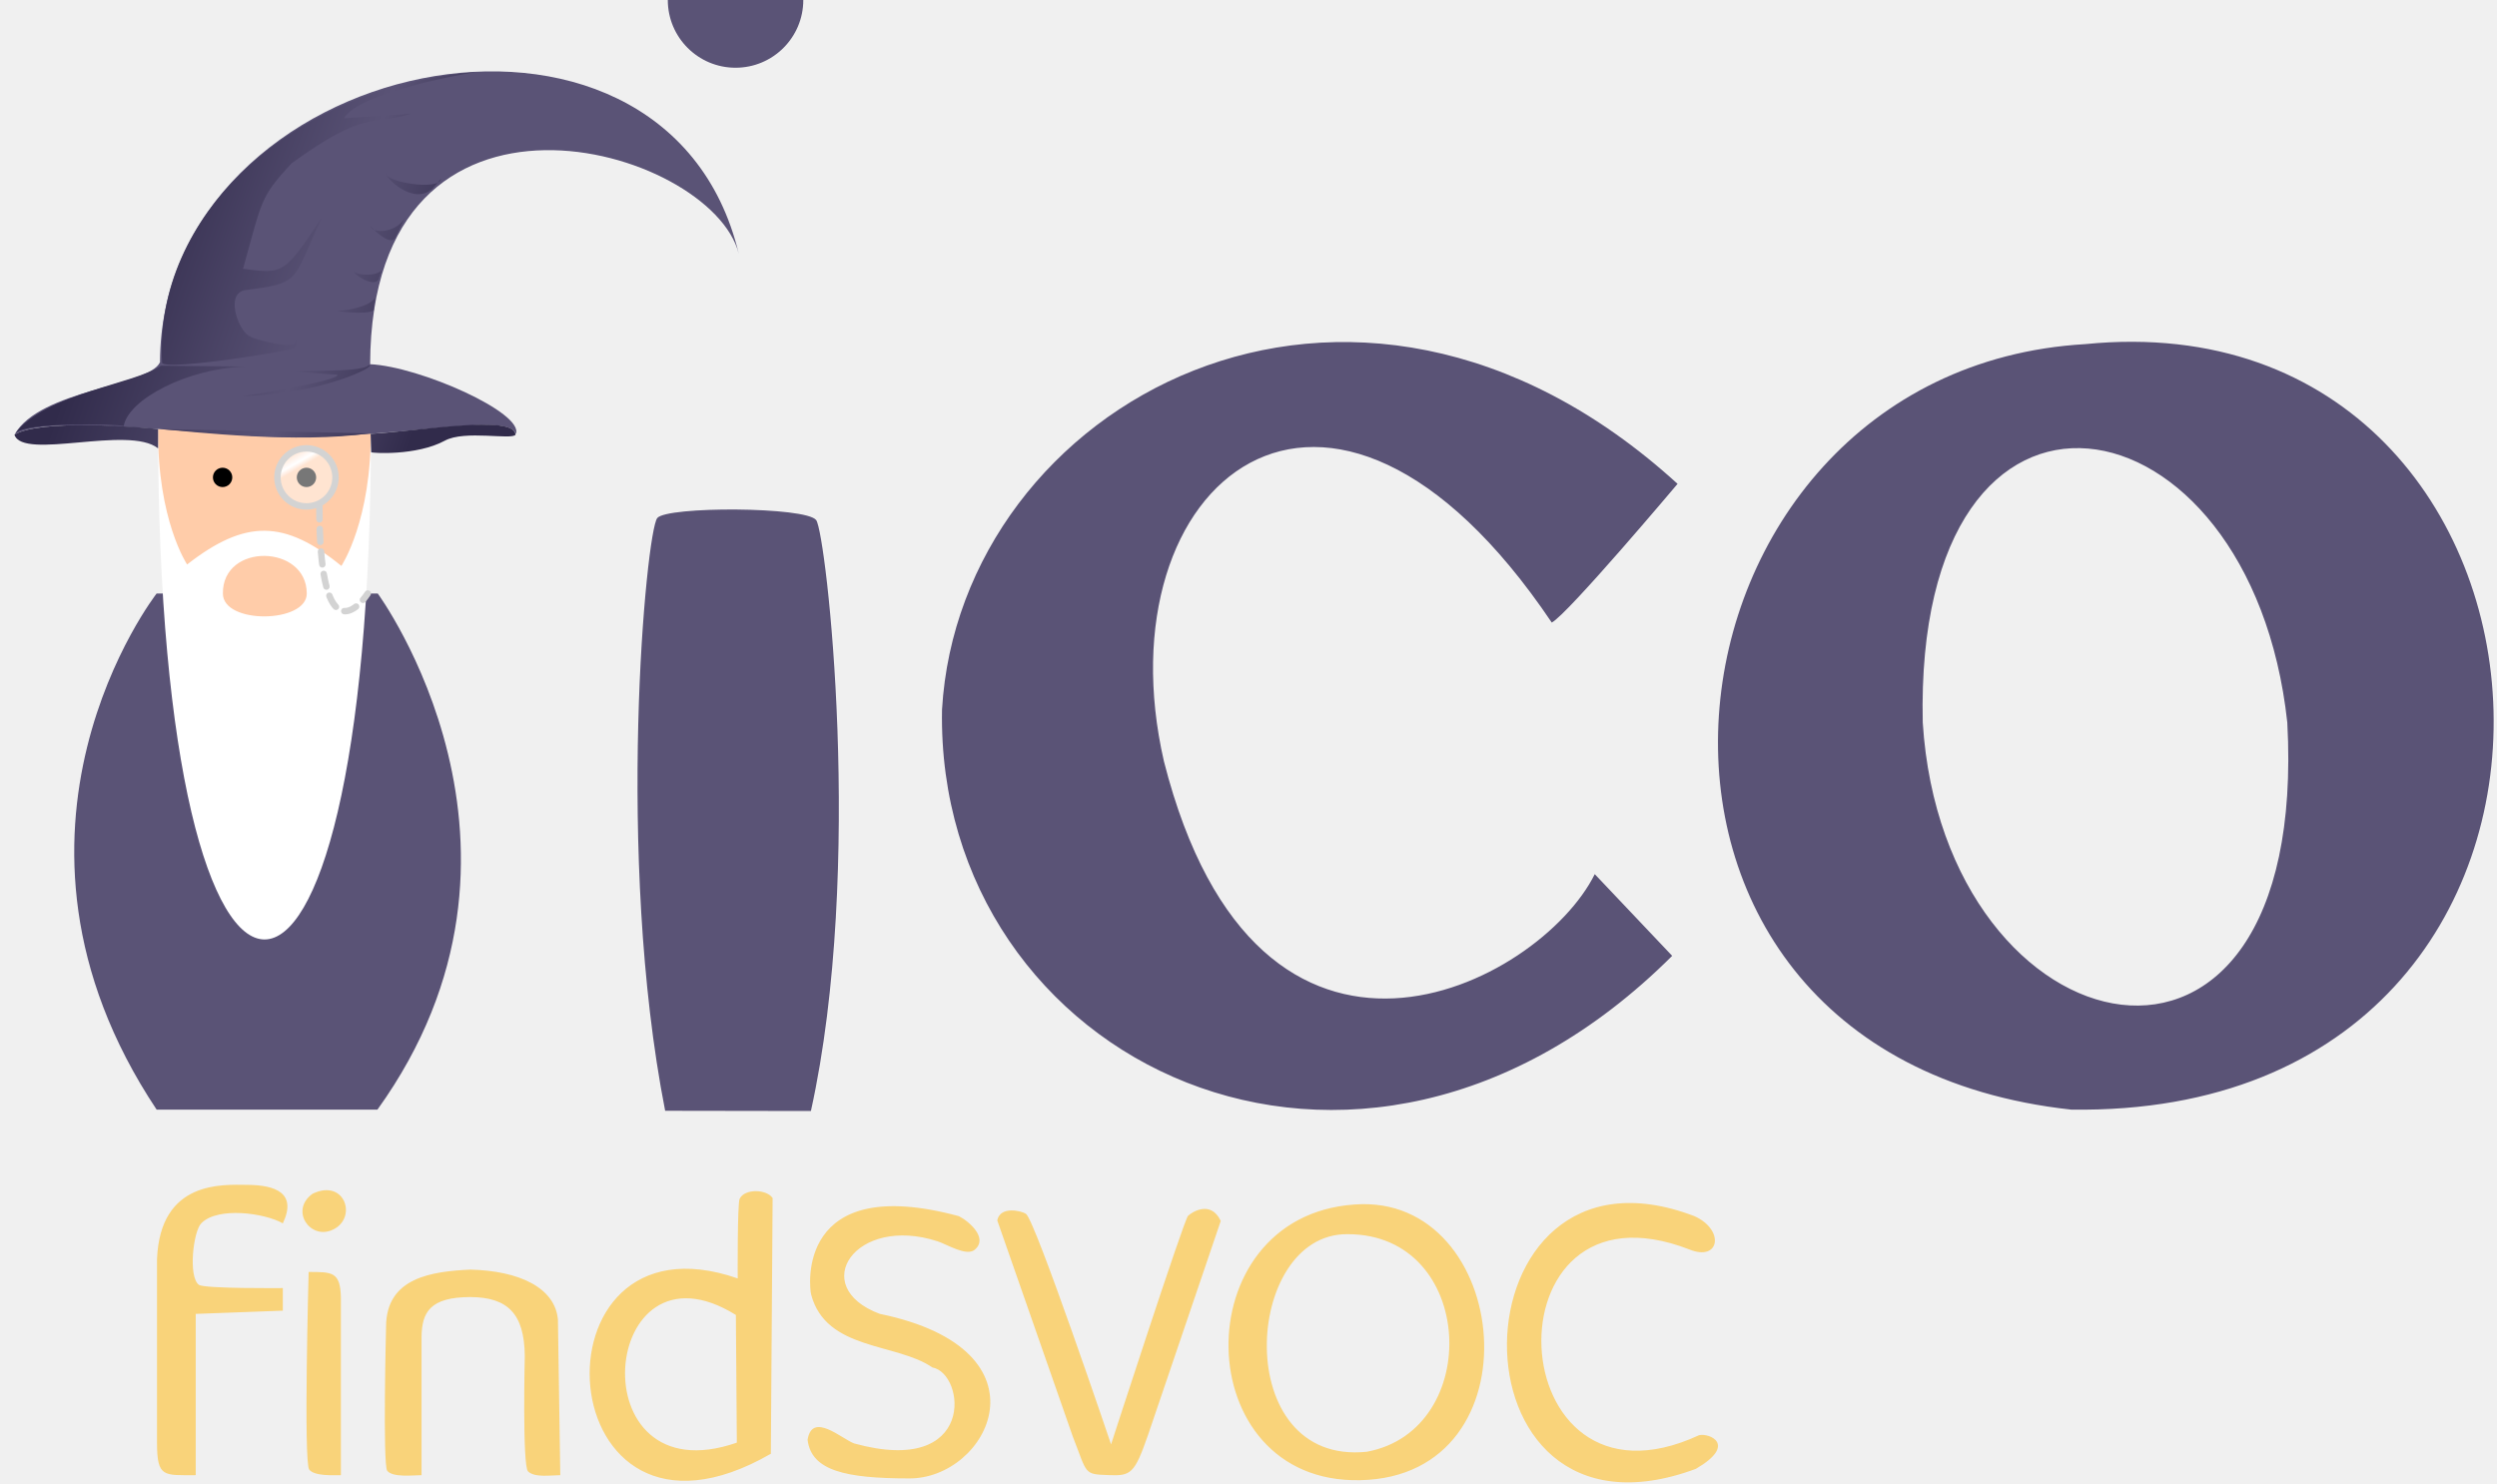
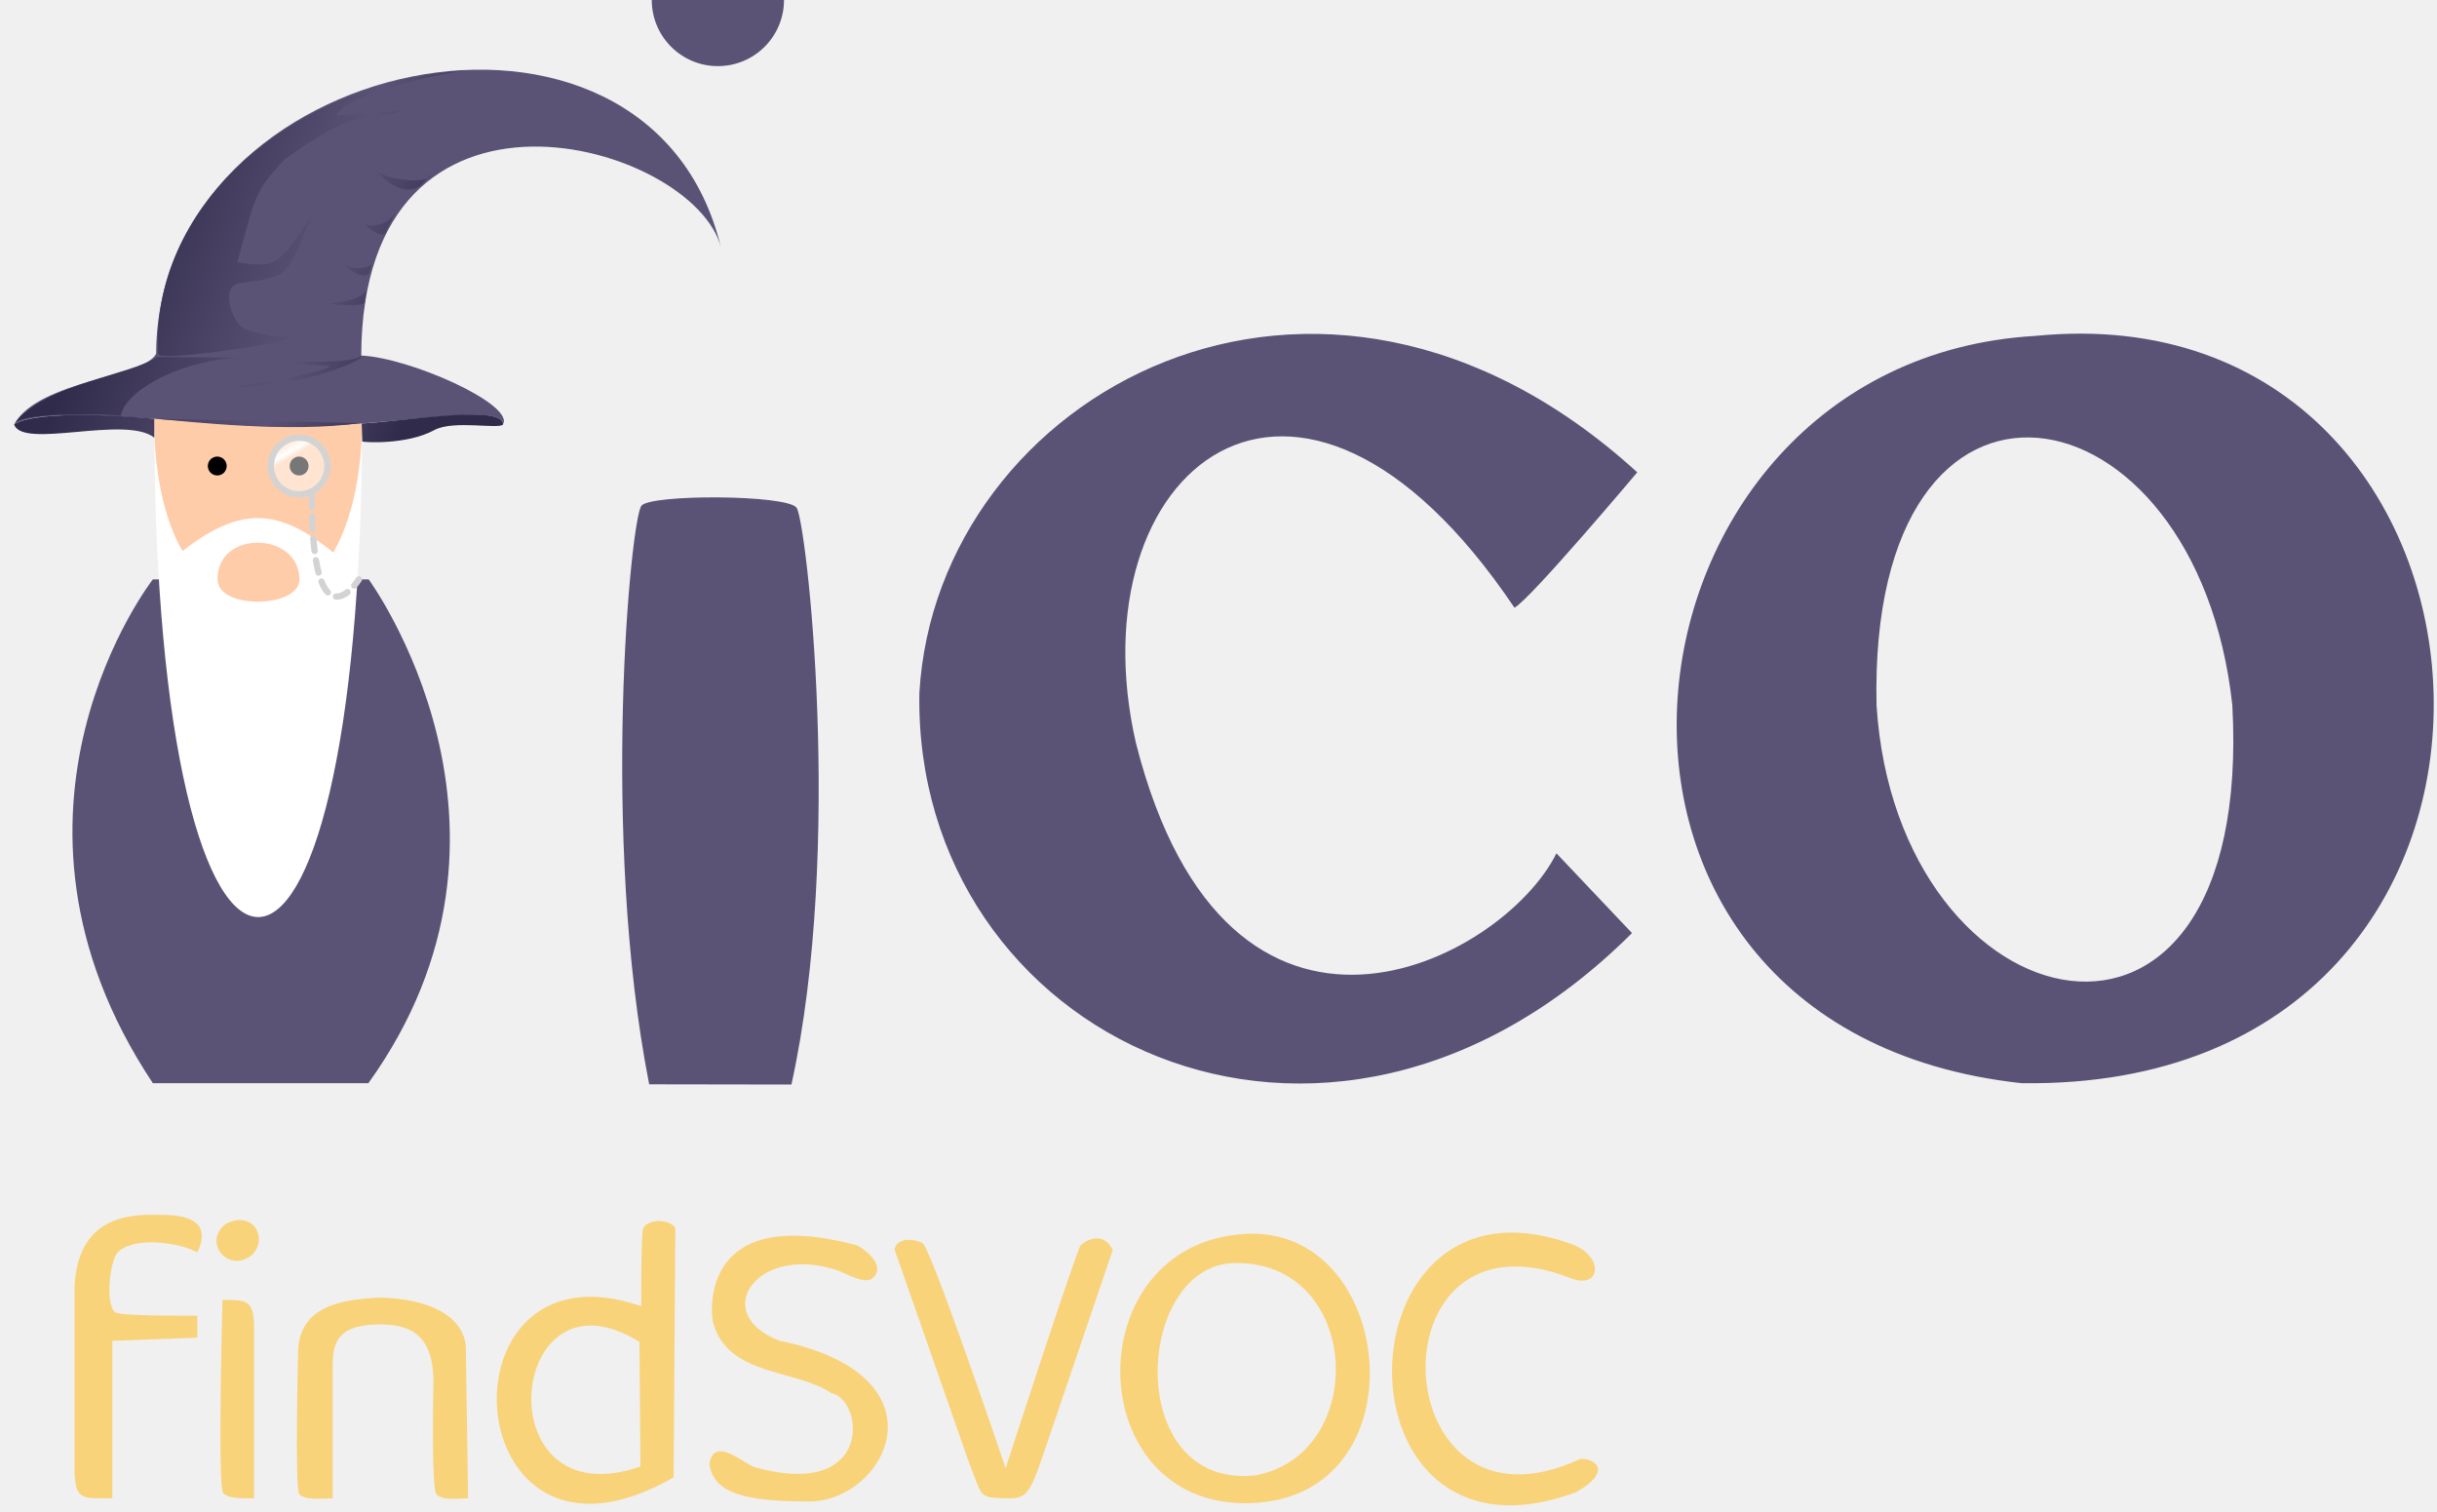
- <svg xmlns="http://www.w3.org/2000/svg" viewBox="0 0 774 460">
+ <svg xmlns="http://www.w3.org/2000/svg" viewBox="0 0 774 480">
  <style> svg { cursor: pointer; } .animated{transform: translateZ(0);}</style>
  <svg>
    <path id="fico" fill="#5a5376" d="M 481.00,193.00            C 411.67,90.00 341.00,149.67 360.78,236.00              390.00,351.00 477.33,305.33 494.33,271.00              494.33,271.00 518.33,296.33 518.33,296.33              420.62,393.79 290.00,329.00 292.00,220.00              297.50,125.50 418.50,57.50 520.00,150.00              520.00,150.00 485.92,190.47 481.00,193.00 Z            M 646.42,106.68            C 807.33,90.67 824.33,346.67 642.00,344.00              483.00,326.67 508.33,114.67 646.42,106.68 Z            M 596.00,224.00            C 602.50,327.25 716.00,354.00 709.00,224.00              697.75,120.00 593.25,101.50 596.00,224.00 Z            M 253.00,161.25            C 256.09,165.45 268.00,269.00 251.36,344.43              251.36,344.43 206.18,344.36 206.18,344.36              190.67,265.33 200.27,164.91 203.73,160.61              206.64,156.91 249.91,157.04 253.00,161.25 Z            M 117.09,184.00            C 117.09,184.00 175.16,263.07 117.00,344.00              117.00,344.00 48.55,344.00 48.55,344.00              -8.92,257.63 48.55,184.00 48.55,184.00              48.55,184.00 117.09,184.00 117.09,184.00 Z" />
-     <path id="findSVOC" fill="#f9d37a" d="M 60.67,457.33            C 50.72,457.33 48.69,458.09 48.67,447.33              48.67,447.33 48.67,390.33 48.67,390.33              49.67,365.83 69.08,367.28 76.67,367.33              85.09,367.38 92.22,369.68 87.67,379.26              82.06,376.04 67.51,374.04 62.42,379.21              59.88,381.67 58.29,395.95 61.67,398.33              63.52,399.56 87.67,399.33 87.67,399.33              87.67,399.33 87.67,406.33 87.67,406.33              87.67,406.33 60.67,407.33 60.67,407.33              60.67,407.33 60.67,457.33 60.67,457.33 Z            M 96.90,370.07            C 107.22,365.15 111.03,378.24 102.62,381.46              95.94,384.08 89.84,375.16 96.90,370.07 Z            M 228.67,396.33            C 228.67,396.33 228.54,373.12 229.27,371.64              230.86,368.40 237.65,368.66 239.49,371.42              239.49,371.42 238.94,450.69 238.94,450.69              169.49,490.69 162.58,373.42 228.67,396.33 Z            M 297.23,377.03            C 300.34,378.60 306.51,383.89 302.07,387.49              299.56,389.52 293.56,385.81 290.67,384.84              265.12,376.51 250.22,398.88 272.67,407.31              327.12,418.51 306.22,458.69 281.67,458.33              262.22,458.33 251.49,455.97 250.33,446.37              251.71,437.49 261.01,446.14 264.76,447.49              302.76,457.97 299.31,425.78 289.00,423.93              277.88,416.23 256.06,418.78 251.43,401.33              250.82,399.01 246.76,363.42 297.23,377.03 Z            M 419.85,373.42            C 468.60,369.74 477.44,457.72 421.67,458.88              368.22,460.15 366.76,377.06 419.85,373.42 Z            M 525.23,377.03            C 534.67,381.27 533.09,391.19 523.67,387.36              459.67,362.51 464.40,473.78 526.65,444.94              529.81,444.18 538.64,447.82 525.67,455.37              446.22,484.88 449.12,347.97 525.23,377.03 Z            M 344.40,447.78            C 344.40,447.78 366.97,378.19 368.26,376.93              369.43,375.79 375.31,371.97 378.40,378.51              378.40,378.51 355.85,444.88 355.85,444.88              351.67,456.88 350.58,457.60 343.67,457.31              335.80,457.03 337.12,457.06 332.53,445.33              332.53,445.33 309.12,378.33 309.12,378.33              310.03,373.78 316.68,375.37 318.03,376.32              320.90,378.33 344.40,447.78 344.40,447.78 Z            M 417.67,382.62            C 385.31,382.33 381.39,454.48 423.67,450.07              459.85,443.42 457.49,382.51 417.67,382.62 Z            M 130.67,457.33            C 128.09,457.33 121.73,458.12 120.03,455.97              118.61,454.16 119.67,411.33 119.67,411.33              119.67,395.97 134.03,394.15 145.85,393.60              161.02,393.98 172.03,399.24 172.94,409.06              172.94,409.06 173.67,457.33 173.67,457.33              170.96,457.33 165.70,458.18 163.67,456.15              161.88,454.36 162.67,420.33 162.67,420.33              162.53,407.40 157.49,402.15 145.76,402.11              133.31,402.15 130.80,406.81 130.67,414.33              130.67,414.33 130.67,457.33 130.67,457.33 Z            M 95.67,394.33            C 102.89,394.36 105.51,394.16 105.67,402.33              105.67,402.33 105.67,457.33 105.67,457.33              103.22,457.33 97.49,457.68 95.85,455.60              94.06,453.33 95.67,394.33 95.67,394.33 Z            M 228.40,447.24            C 228.40,447.24 228.10,407.66 228.10,407.66              185.85,381.42 178.76,464.51 228.40,447.24 Z" />
+     <path id="findSVOC" fill="#f9d37a" d="M 35.67,475.83            C 25.72,475.83 23.69,476.59 23.67,465.83              23.67,465.83 23.67,408.83 23.67,408.83              24.67,384.33 44.08,385.78 51.67,385.83              60.09,385.88 67.22,388.18 62.67,397.76              57.06,394.54 42.51,392.54 37.42,397.71              34.88,400.17 33.29,414.45 36.67,416.83              38.52,418.06 62.67,417.83 62.67,417.83              62.67,417.83 62.67,424.83 62.67,424.83              62.67,424.83 35.67,425.83 35.67,425.83              35.67,425.83 35.67,475.83 35.67,475.83 Z            M 71.90,388.57            C 82.22,383.65 86.03,396.74 77.62,399.96              70.94,402.58 64.84,393.66 71.90,388.57 Z            M 203.67,414.83            C 203.67,414.83 203.54,391.62 204.27,390.14              205.86,386.90 212.65,387.16 214.49,389.92              214.49,389.92 213.94,469.19 213.94,469.19              144.49,509.19 137.58,391.92 203.67,414.83 Z            M 272.23,395.53            C 275.34,397.10 281.51,402.39 277.07,405.99              274.56,408.02 268.56,404.31 265.67,403.34              240.12,395.01 225.22,417.38 247.67,425.81              302.12,437.01 281.22,477.19 256.67,476.83              237.22,476.83 226.49,474.47 225.33,464.87              226.71,455.99 236.01,464.64 239.76,465.99              277.76,476.47 274.31,444.28 264.00,442.43              252.88,434.73 231.06,437.28 226.43,419.83              225.82,417.51 221.76,381.92 272.23,395.53 Z            M 394.85,391.92            C 443.60,388.24 452.44,476.22 396.67,477.38              343.22,478.65 341.76,395.56 394.85,391.92 Z            M 500.23,395.53            C 509.67,399.77 508.09,409.69 498.67,405.86              434.67,381.01 439.40,492.28 501.65,463.44              504.81,462.68 513.64,466.32 500.67,473.87              421.22,503.38 424.12,366.47 500.23,395.53 Z            M 319.40,466.28            C 319.40,466.28 341.97,396.69 343.26,395.43              344.43,394.29 350.31,390.47 353.40,397.01              353.40,397.01 330.85,463.38 330.85,463.38              326.67,475.38 325.58,476.10 318.67,475.81              310.80,475.53 312.12,475.56 307.53,463.83              307.53,463.83 284.12,396.83 284.12,396.83              285.03,392.28 291.68,393.87 293.03,394.82              295.90,396.83 319.40,466.28 319.40,466.28 Z            M 392.67,401.12            C 360.31,400.83 356.39,472.98 398.67,468.57              434.85,461.92 432.49,401.01 392.67,401.12 Z            M 105.67,475.83            C 103.09,475.83 96.73,476.62 95.03,474.47              93.61,472.66 94.67,429.83 94.67,429.83              94.67,414.47 109.03,412.65 120.85,412.10              136.02,412.48 147.03,417.74 147.94,427.56              147.94,427.56 148.67,475.83 148.67,475.83              145.96,475.83 140.70,476.68 138.67,474.65              136.88,472.86 137.67,438.83 137.67,438.83              137.53,425.90 132.49,420.65 120.76,420.61              108.31,420.65 105.80,425.31 105.67,432.83              105.67,432.83 105.67,475.83 105.67,475.83 Z            M 70.67,412.83            C 77.89,412.86 80.51,412.66 80.67,420.83              80.67,420.83 80.67,475.83 80.67,475.83              78.22,475.83 72.49,476.18 70.85,474.10              69.06,471.83 70.67,412.83 70.67,412.83 Z            M 203.40,465.74            C 203.40,465.74 203.10,426.16 203.10,426.16              160.85,399.92 153.76,483.01 203.40,465.74 Z" />
    <path id="f_beard" fill="white" d="M 49.00,133.00            C 49.00,344.00 115.00,344.00 115.00,133.00              115.00,133.00 49.00,133.00 49.00,133.00 Z" />
    <path id="f_face" fill="#ffcca9" d="M 49.00,133.00            C 49.00,133.00 114.91,133.09 114.91,133.09              115.27,161.27 105.82,175.45 105.82,175.45              88.18,161.09 76.12,160.88 58.00,175.00              58.00,175.00 48.75,161.25 49.00,133.00 Z            M 95.09,184.00            C 95.09,193.27 69.09,193.64 69.09,184.00              68.91,168.18 95.09,168.73 95.09,184.00 Z" />
  </svg>
  <svg class="animated">
    <path id="hat" fill="#5a5376" d="M 159.91,134.55            C 157.73,127.18 120.72,136.96 81.36,135.27              42.73,132.76 14.03,129.36 4.50,134.75              12.25,120.75 46.25,119.75 49.59,112.30              49.95,17.20 206.25,-16.08 229.00,78.67              220.64,45.39 115.09,14.91 114.73,112.91              130.18,113.64 162.53,128.05 159.91,134.55 Z">
      <animate attributeName="d" values="M 159.91,134.55            C 157.73,127.18 120.72,136.96 81.36,135.27              42.73,132.76 14.03,129.36 4.50,134.75              12.25,120.75 46.25,119.75 49.59,112.30              49.95,17.20 206.25,-16.08 229.00,58.67              220.64,45.39 115.09,14.91 114.73,112.91              130.18,113.64 162.53,128.05 159.91,134.55 Z;            M 159.91,134.55            C 157.73,127.18 120.72,136.96 81.36,135.27              42.73,132.76 14.03,129.36 4.50,134.75              12.25,120.75 46.25,119.75 49.59,112.30              49.95,17.20 206.25,-16.08 229.00,78.67              220.64,45.39 115.09,14.91 114.73,112.91              130.18,113.64 162.53,128.05 159.91,134.55 Z;      M 159.91,134.55            C 157.73,127.18 120.72,136.96 81.36,135.27              42.73,132.76 14.03,129.36 4.50,134.75              12.25,120.75 46.25,119.75 49.59,112.30              49.95,17.20 206.25,-16.08 229.00,58.67              220.64,45.39 115.09,14.91 114.73,112.91              130.18,113.64 162.53,128.05 159.91,134.55 Z" dur="1s" repeatCount="indefinite" calcMode="spline" keyTimes="0;0.5;1" keySplines="0.5 0 0.75 1;0.25 0.75 0.5 1" />
    </path>
  </svg>
  <svg>
    <defs>
      <linearGradient id="hat_Grad" gradientTransform="rotate(15,.5,.5)">
        <stop offset="0" stop-color="#312b4b" />
        <stop offset="0.2" stop-color="#312b4b" />
        <stop offset="0.63" stop-color="#5a5376" />
        <stop offset="0.9" stop-color="#312b4b" />
      </linearGradient>
    </defs>
    <path id="hat_valley" fill="url(#hat_Grad)" d="M 114.27,113.18            C 117.60,113.11 100.32,122.27 74.55,122.82              74.77,123.12 105.87,117.95 104.55,116.18              104.55,116.18 88.36,115.09 88.36,115.09              88.88,114.56 112.02,115.79 114.27,113.18 Z            M 147.27,22.36            C 124.67,26.33 109.33,31.67 106.67,36.67              106.67,36.67 127.25,35.25 127.25,35.25              115.69,39.06 113.96,33.54 90.33,50.67              80.46,61.42 81.33,62.00 75.33,83.33              88.21,85.08 88.10,84.67 99.67,67.67              90.27,87.98 93.29,87.62 75.67,90.00              69.54,91.50 74.42,103.58 77.67,104.33              77.80,104.91 92.50,109.09 91.69,105.44              92.21,105.38 92.10,107.80 90.94,107.94              91.10,108.56 51.78,115.03 50.25,112.50              47.56,67.25 90.00,27.00 147.27,22.36 Z            M 136.73,55.45            C 136.22,59.20 119.24,56.51 119.64,53.64              118.81,54.37 127.81,63.98 134.00,58.55              134.00,58.55 136.73,55.45 136.73,55.45 Z            M 125.82,66.91            C 123.45,72.36 114.97,72.64 114.91,70.00              114.75,70.36 121.15,76.72 122.55,73.64              122.55,73.64 125.82,66.91 125.82,66.91 Z            M 116.36,92.00            C 115.27,95.27 105.11,96.76 104.36,96.18              104.85,96.93 117.10,97.62 115.82,95.64              115.82,95.64 116.36,92.00 116.36,92.00 Z            M 4.48,134.78            C 12.30,129.83 43.78,132.43 49.00,133.00              49.00,133.00 49.00,139.00 49.00,139.00              39.91,131.73 7.09,142.82 4.48,134.78 Z            M 114.88,134.50            C 114.88,134.50 115.06,140.19 115.06,140.19              115.11,140.48 129.12,141.38 137.88,136.62              144.00,133.25 158.76,136.50 159.81,134.75              159.44,128.38 129.75,133.69 114.88,134.50 Z            M 76.25,113.62            C 76.25,113.62 49.88,113.38 49.88,113.38              42.00,119.00 14.00,122.00 4.82,134.29              7.78,130.83 36.28,131.40 38.35,132.09              39.73,123.82 58.09,114.18 76.25,113.62 Z            M 49.64,133.00            C 60.00,133.91 92.18,137.55 114.36,134.36M 118.55,82.91            C 118.48,85.99 109.61,85.43 109.64,84.00              109.17,84.73 115.65,89.25 117.27,86.73              117.27,86.73 118.55,82.91 118.55,82.91 Z" />
    <circle id="righteye" fill="black" cx="69" cy="148" r="3" stroke="none" stroke-width="3" />
    <circle id="lefteye" fill="black" cx="95" cy="148" r="3" stroke="none" stroke-width="3" />
  </svg>
  <svg class="animated">
    <defs>
      <linearGradient id="glass_Grad" gradientTransform="rotate(60,.5,.5)">
        <stop offset="0" stop-color="#ffffff77">
          <animate dur="2s" attributeName="offset" from="-0.3" to="1.0" repeatCount="indefinite" />
        </stop>
        <stop offset="0.2" stop-color="white">
          <animate dur="2s" attributeName="offset" from="0" to="1.3" repeatCount="indefinite" />
        </stop>
        <stop offset="0.3" stop-color="#ffffff77">
          <animate dur="2s" attributeName="offset" from="0.3" to="1.6" repeatCount="indefinite" />
        </stop>
      </linearGradient>
    </defs>
    <circle id="glass" fill="url(#glass_Grad)" cx="95" cy="148" r="9" stroke="lightgray" stroke-width="2" />
    <path id="glasslead" stroke="lightgray" stroke-width="2" fill="none" stroke-linecap="round" stroke-dasharray="4 3" d="M 99,157 C 99,200 110,190 114,184" />
    <circle id="i_head" fill="#5a5376" cx="228" r="21">
      <animate attributeName="cy" values="80; 130; 80" dur="1s" repeatCount="indefinite" calcMode="spline" fill="freeze" keyTimes="0; 0.5; 1" keySplines="0.5 0 0.75 1; 0.25 0.75 0.5 1" />
    </circle>
  </svg>
</svg>
